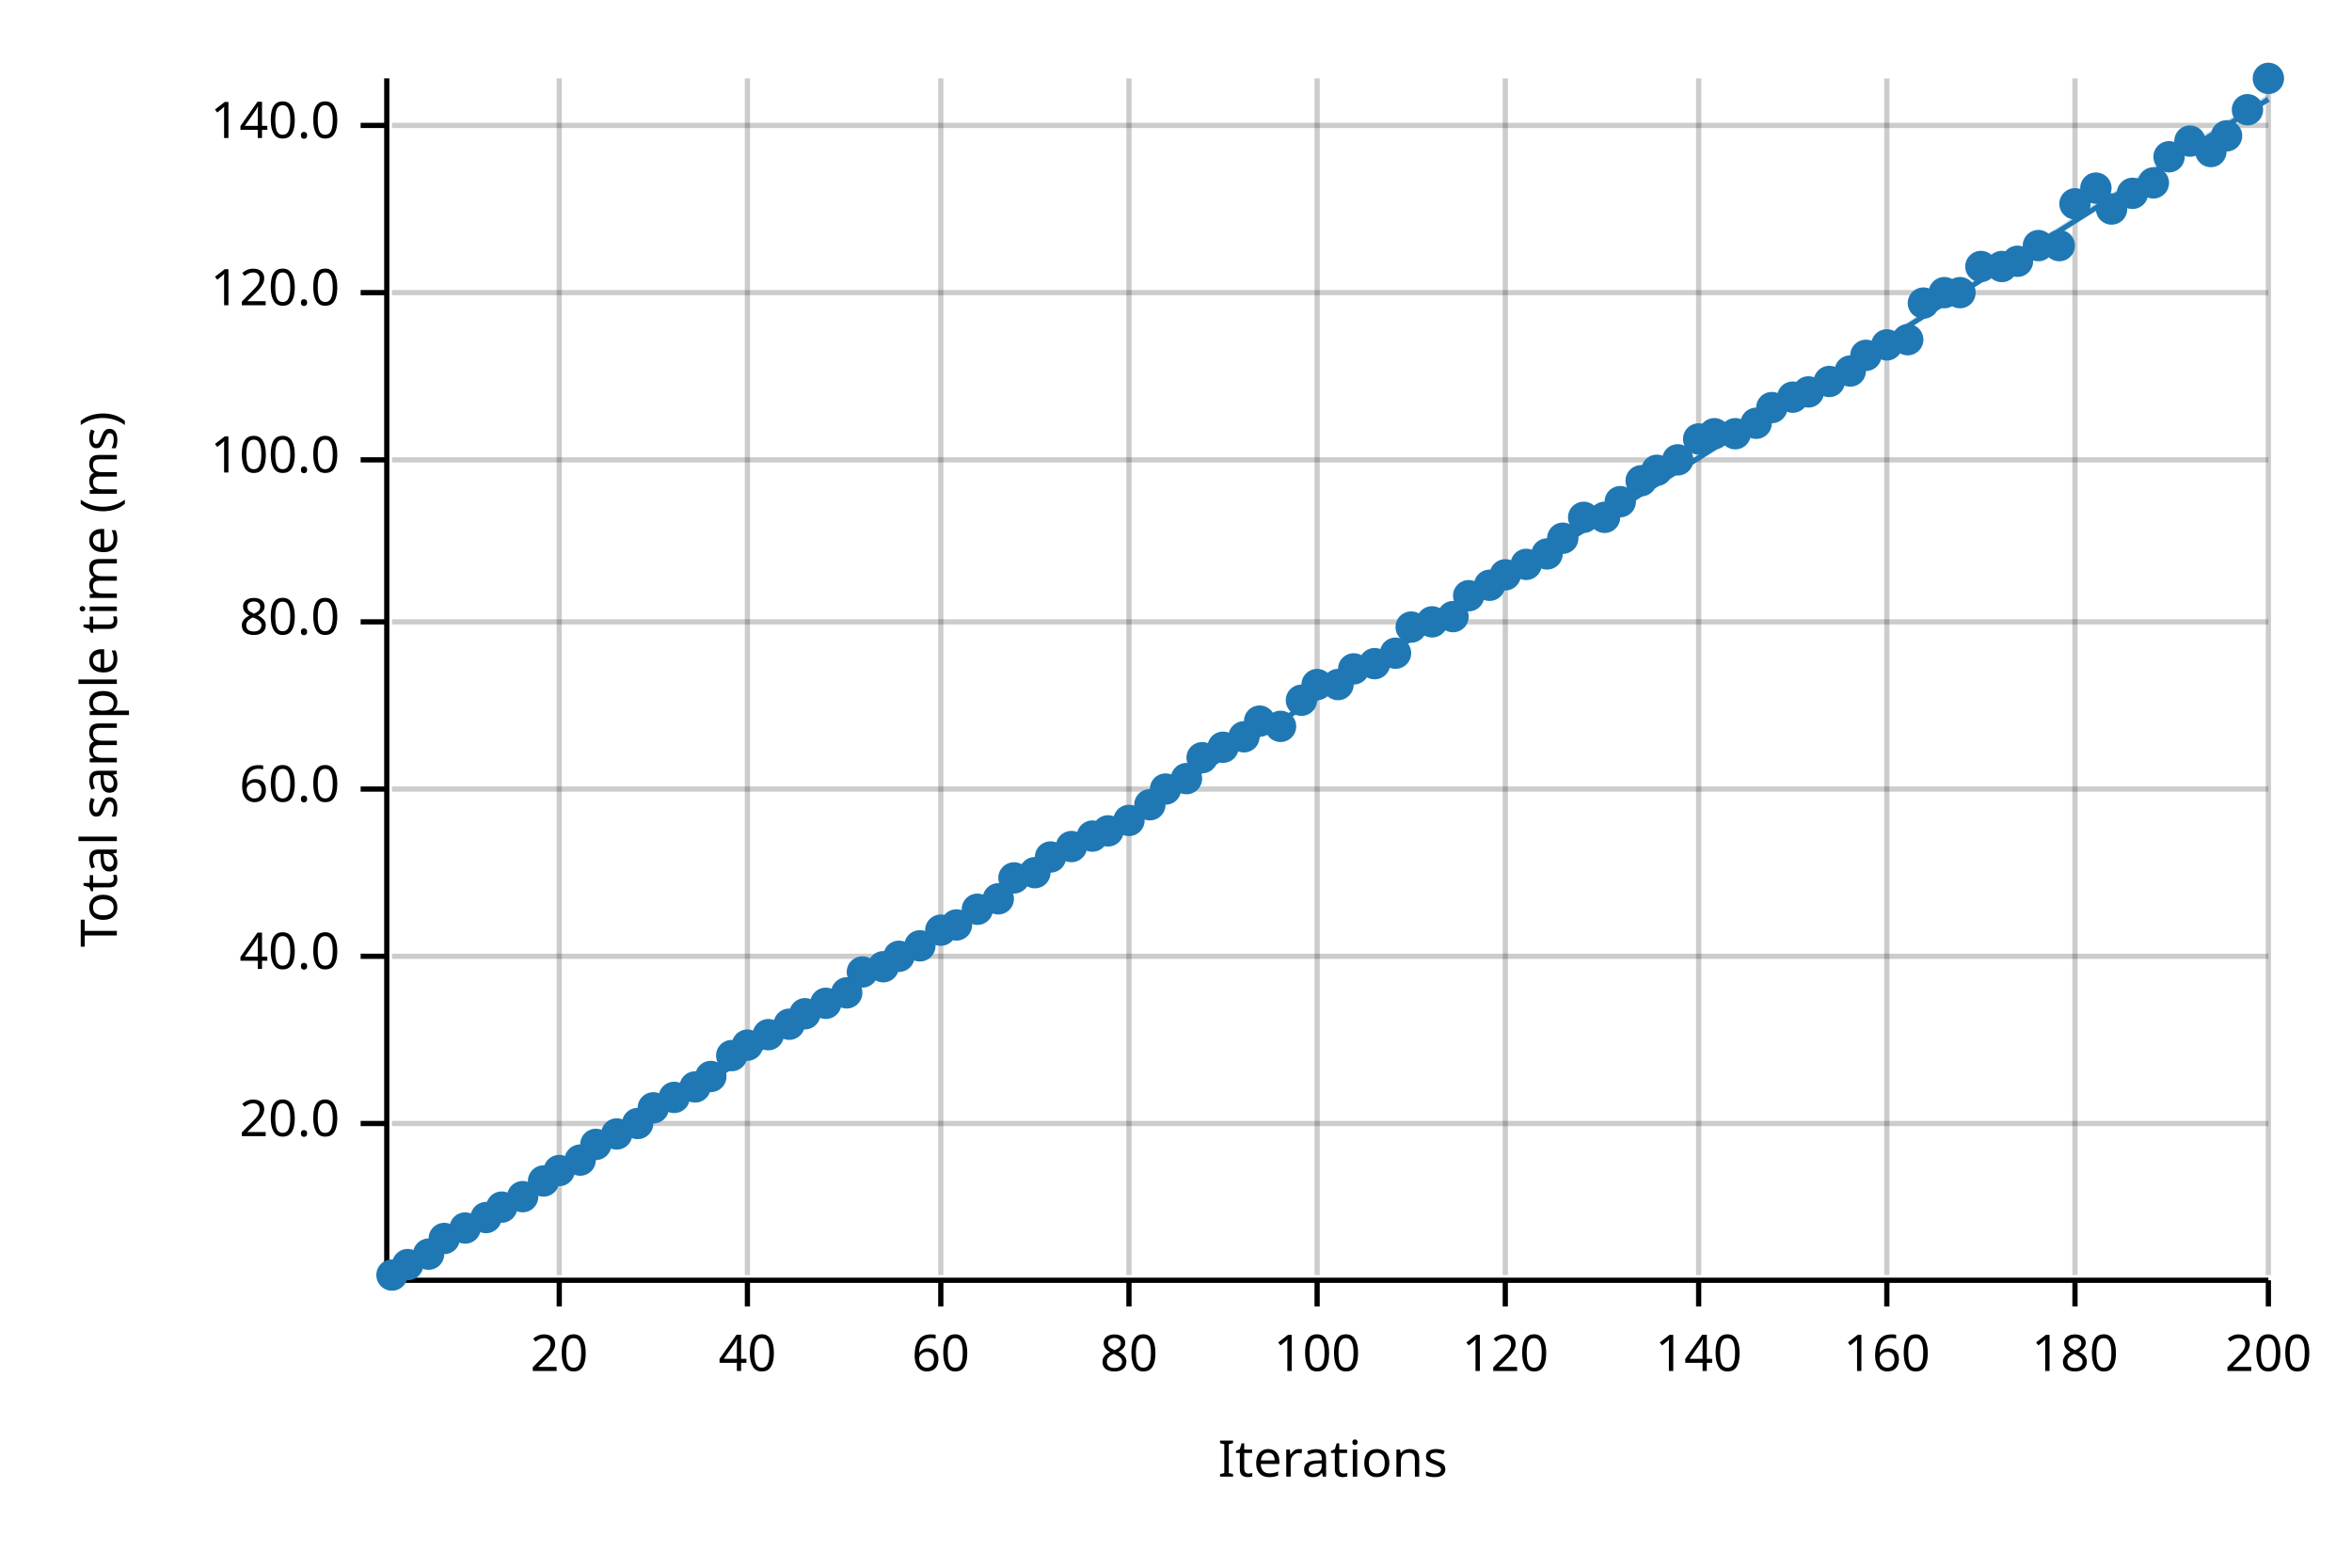
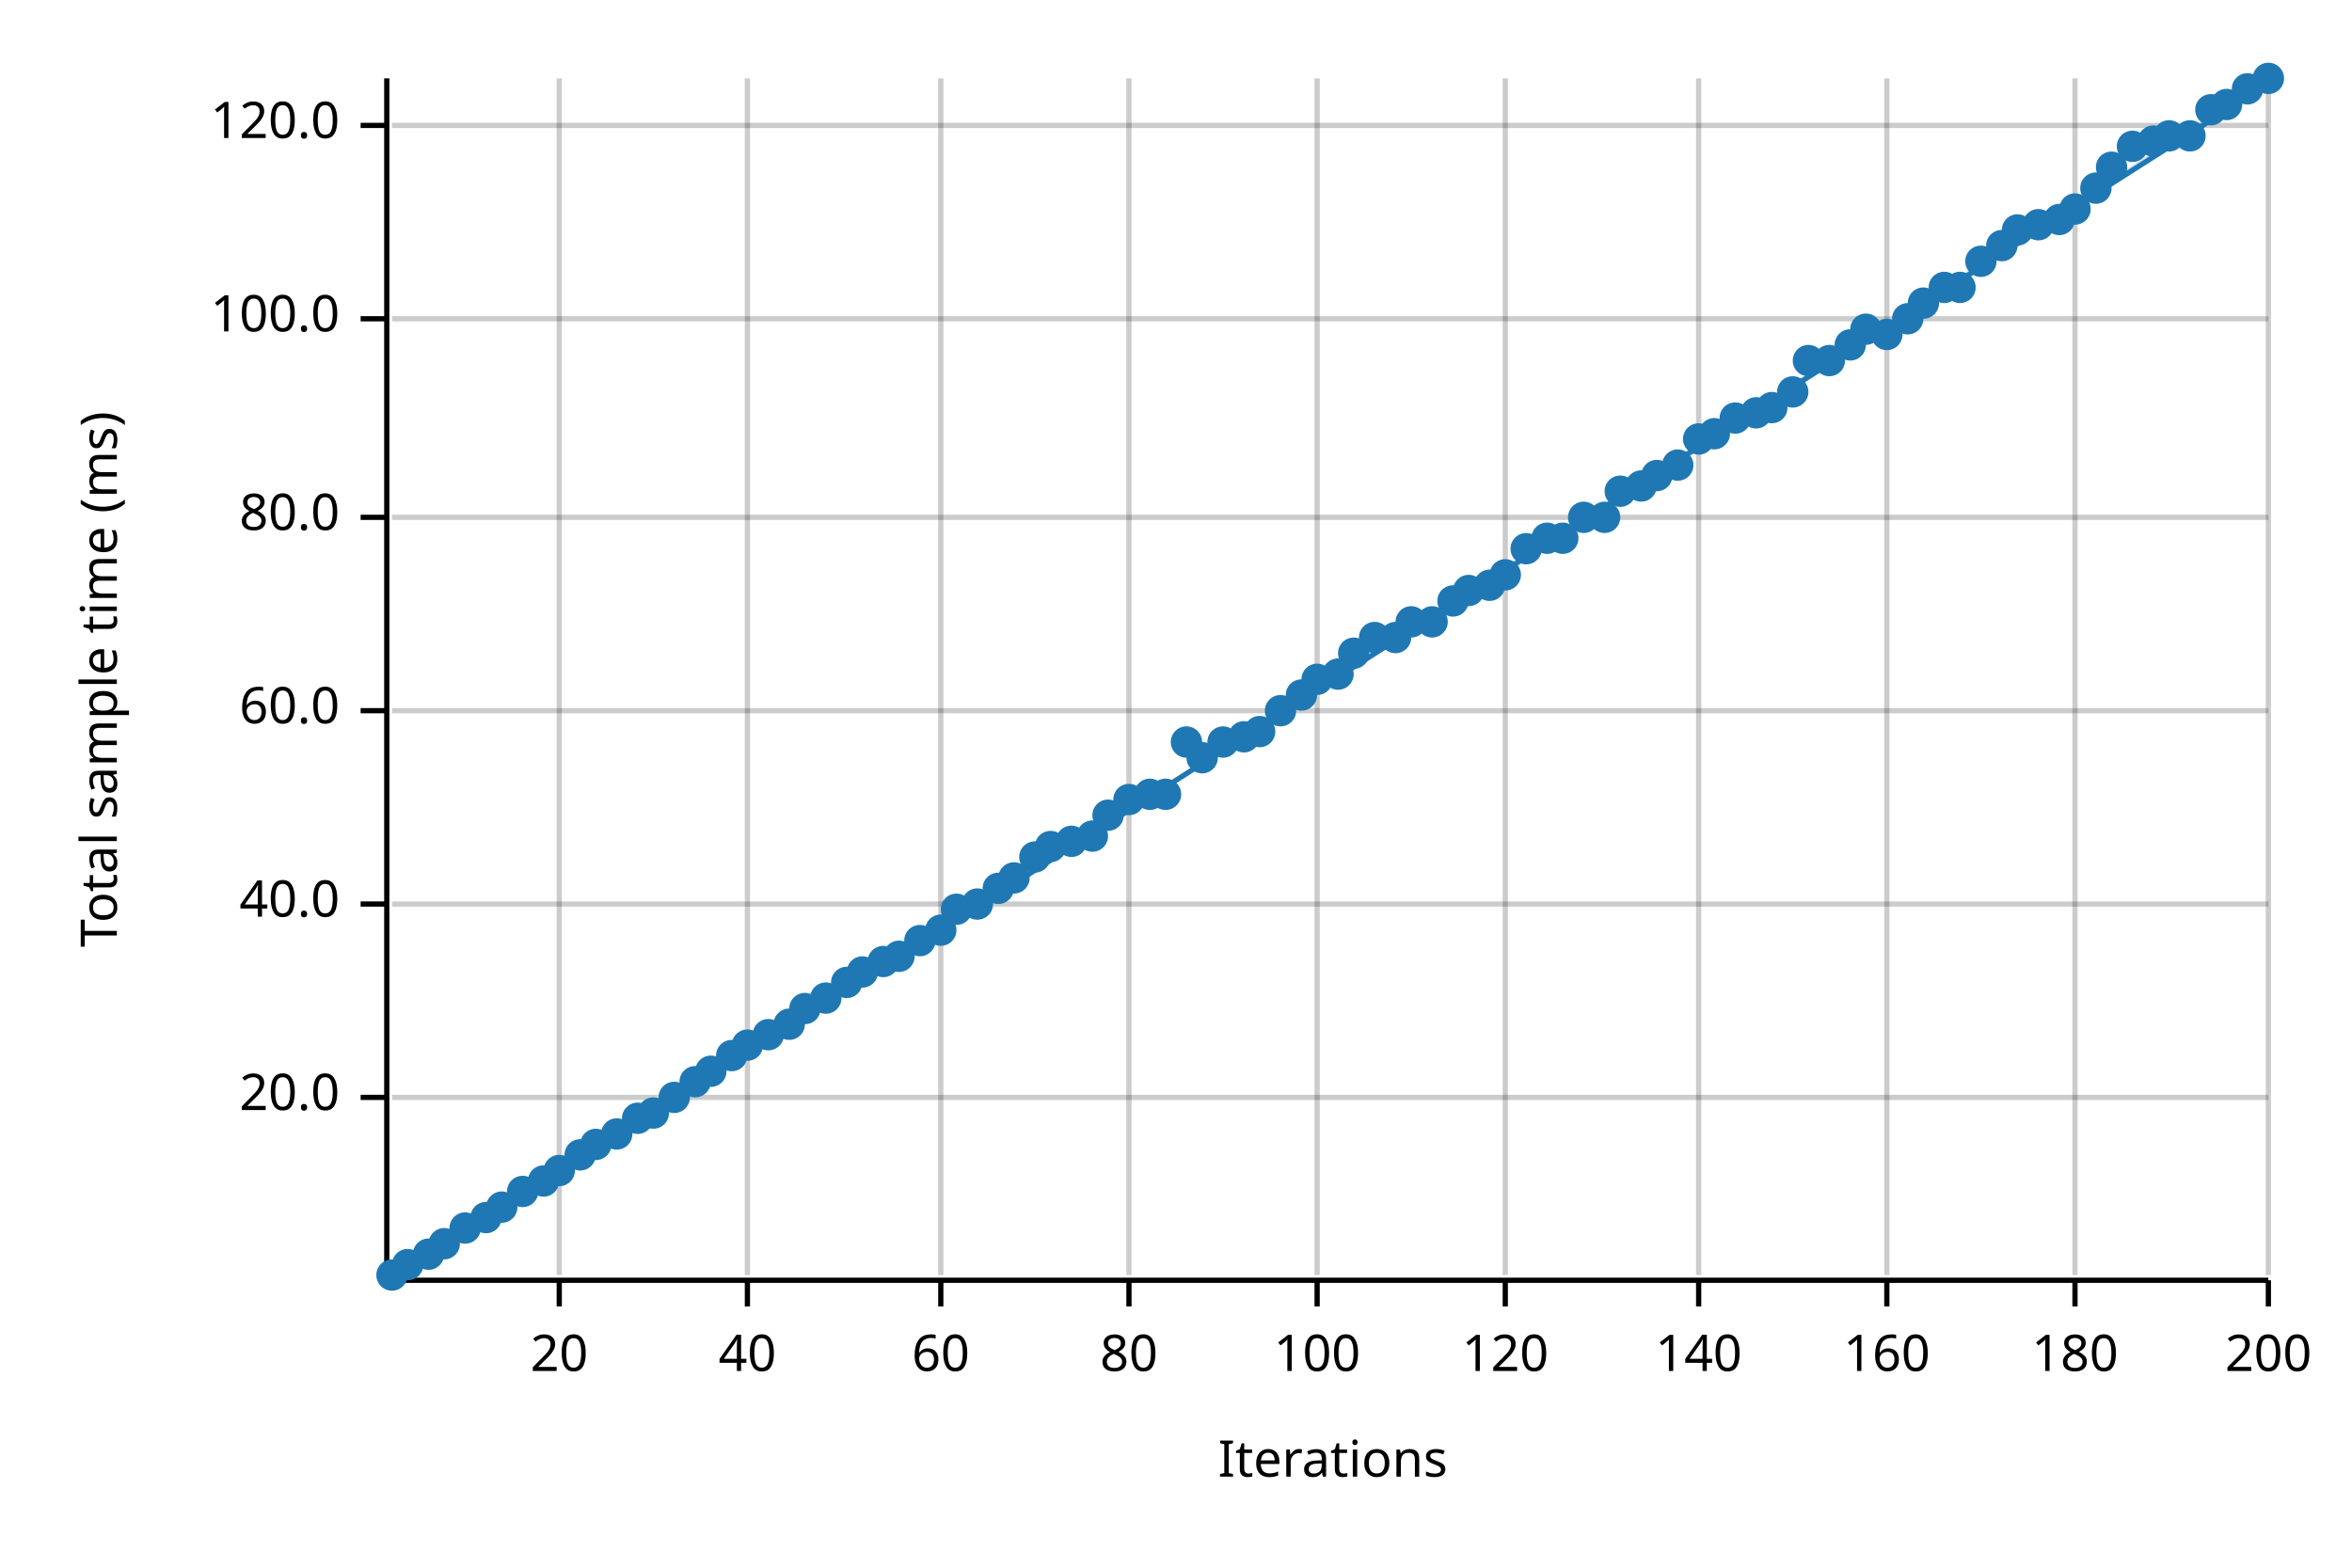
<svg xmlns="http://www.w3.org/2000/svg" width="450" height="300" viewBox="0 0 450 300">
  <text x="15" y="130" dy="0.76em" text-anchor="middle" font-family="sans-serif" font-size="9.677" opacity="1" fill="#000000" transform="rotate(270, 15, 130)">
Total sample time (ms)
</text>
  <text x="255" y="285" dy="-0.5ex" text-anchor="middle" font-family="sans-serif" font-size="9.677" opacity="1" fill="#000000">
Iterations
</text>
  <line opacity="0.2" stroke="#000000" stroke-width="1" x1="107" y1="244" x2="107" y2="15" />
  <line opacity="0.2" stroke="#000000" stroke-width="1" x1="143" y1="244" x2="143" y2="15" />
  <line opacity="0.2" stroke="#000000" stroke-width="1" x1="180" y1="244" x2="180" y2="15" />
  <line opacity="0.2" stroke="#000000" stroke-width="1" x1="216" y1="244" x2="216" y2="15" />
  <line opacity="0.2" stroke="#000000" stroke-width="1" x1="252" y1="244" x2="252" y2="15" />
  <line opacity="0.2" stroke="#000000" stroke-width="1" x1="288" y1="244" x2="288" y2="15" />
  <line opacity="0.2" stroke="#000000" stroke-width="1" x1="325" y1="244" x2="325" y2="15" />
  <line opacity="0.2" stroke="#000000" stroke-width="1" x1="361" y1="244" x2="361" y2="15" />
  <line opacity="0.2" stroke="#000000" stroke-width="1" x1="397" y1="244" x2="397" y2="15" />
  <line opacity="0.2" stroke="#000000" stroke-width="1" x1="434" y1="244" x2="434" y2="15" />
-   <line opacity="0.2" stroke="#000000" stroke-width="1" x1="75" y1="215" x2="434" y2="215" />
-   <line opacity="0.2" stroke="#000000" stroke-width="1" x1="75" y1="183" x2="434" y2="183" />
-   <line opacity="0.2" stroke="#000000" stroke-width="1" x1="75" y1="151" x2="434" y2="151" />
-   <line opacity="0.2" stroke="#000000" stroke-width="1" x1="75" y1="119" x2="434" y2="119" />
-   <line opacity="0.2" stroke="#000000" stroke-width="1" x1="75" y1="88" x2="434" y2="88" />
-   <line opacity="0.2" stroke="#000000" stroke-width="1" x1="75" y1="56" x2="434" y2="56" />
+   <line opacity="0.2" stroke="#000000" stroke-width="1" x1="75" y1="210" x2="434" y2="210" />
+   <line opacity="0.2" stroke="#000000" stroke-width="1" x1="75" y1="173" x2="434" y2="173" />
+   <line opacity="0.2" stroke="#000000" stroke-width="1" x1="75" y1="136" x2="434" y2="136" />
+   <line opacity="0.2" stroke="#000000" stroke-width="1" x1="75" y1="99" x2="434" y2="99" />
+   <line opacity="0.2" stroke="#000000" stroke-width="1" x1="75" y1="61" x2="434" y2="61" />
  <line opacity="0.2" stroke="#000000" stroke-width="1" x1="75" y1="24" x2="434" y2="24" />
  <polyline fill="none" opacity="1" stroke="#000000" stroke-width="1" points="74,15 74,244 " />
-   <text x="65" y="215" dy="0.5ex" text-anchor="end" font-family="sans-serif" font-size="9.677" opacity="1" fill="#000000">
+   <text x="65" y="210" dy="0.5ex" text-anchor="end" font-family="sans-serif" font-size="9.677" opacity="1" fill="#000000">
20.0
</text>
-   <polyline fill="none" opacity="1" stroke="#000000" stroke-width="1" points="69,215 74,215 " />
-   <text x="65" y="183" dy="0.5ex" text-anchor="end" font-family="sans-serif" font-size="9.677" opacity="1" fill="#000000">
+   <polyline fill="none" opacity="1" stroke="#000000" stroke-width="1" points="69,210 74,210 " />
+   <text x="65" y="173" dy="0.5ex" text-anchor="end" font-family="sans-serif" font-size="9.677" opacity="1" fill="#000000">
40.0
</text>
-   <polyline fill="none" opacity="1" stroke="#000000" stroke-width="1" points="69,183 74,183 " />
-   <text x="65" y="151" dy="0.5ex" text-anchor="end" font-family="sans-serif" font-size="9.677" opacity="1" fill="#000000">
+   <polyline fill="none" opacity="1" stroke="#000000" stroke-width="1" points="69,173 74,173 " />
+   <text x="65" y="136" dy="0.5ex" text-anchor="end" font-family="sans-serif" font-size="9.677" opacity="1" fill="#000000">
60.0
</text>
-   <polyline fill="none" opacity="1" stroke="#000000" stroke-width="1" points="69,151 74,151 " />
-   <text x="65" y="119" dy="0.5ex" text-anchor="end" font-family="sans-serif" font-size="9.677" opacity="1" fill="#000000">
+   <polyline fill="none" opacity="1" stroke="#000000" stroke-width="1" points="69,136 74,136 " />
+   <text x="65" y="99" dy="0.5ex" text-anchor="end" font-family="sans-serif" font-size="9.677" opacity="1" fill="#000000">
80.0
</text>
-   <polyline fill="none" opacity="1" stroke="#000000" stroke-width="1" points="69,119 74,119 " />
-   <text x="65" y="88" dy="0.5ex" text-anchor="end" font-family="sans-serif" font-size="9.677" opacity="1" fill="#000000">
+   <polyline fill="none" opacity="1" stroke="#000000" stroke-width="1" points="69,99 74,99 " />
+   <text x="65" y="61" dy="0.5ex" text-anchor="end" font-family="sans-serif" font-size="9.677" opacity="1" fill="#000000">
100.0
</text>
-   <polyline fill="none" opacity="1" stroke="#000000" stroke-width="1" points="69,88 74,88 " />
-   <text x="65" y="56" dy="0.5ex" text-anchor="end" font-family="sans-serif" font-size="9.677" opacity="1" fill="#000000">
+   <polyline fill="none" opacity="1" stroke="#000000" stroke-width="1" points="69,61 74,61 " />
+   <text x="65" y="24" dy="0.5ex" text-anchor="end" font-family="sans-serif" font-size="9.677" opacity="1" fill="#000000">
120.0
- </text>
-   <polyline fill="none" opacity="1" stroke="#000000" stroke-width="1" points="69,56 74,56 " />
-   <text x="65" y="24" dy="0.5ex" text-anchor="end" font-family="sans-serif" font-size="9.677" opacity="1" fill="#000000">
- 140.0
</text>
  <polyline fill="none" opacity="1" stroke="#000000" stroke-width="1" points="69,24 74,24 " />
  <polyline fill="none" opacity="1" stroke="#000000" stroke-width="1" points="75,245 434,245 " />
  <text x="107" y="255" dy="0.76em" text-anchor="middle" font-family="sans-serif" font-size="9.677" opacity="1" fill="#000000">
20
</text>
  <polyline fill="none" opacity="1" stroke="#000000" stroke-width="1" points="107,245 107,250 " />
  <text x="143" y="255" dy="0.76em" text-anchor="middle" font-family="sans-serif" font-size="9.677" opacity="1" fill="#000000">
40
</text>
  <polyline fill="none" opacity="1" stroke="#000000" stroke-width="1" points="143,245 143,250 " />
  <text x="180" y="255" dy="0.76em" text-anchor="middle" font-family="sans-serif" font-size="9.677" opacity="1" fill="#000000">
60
</text>
  <polyline fill="none" opacity="1" stroke="#000000" stroke-width="1" points="180,245 180,250 " />
  <text x="216" y="255" dy="0.76em" text-anchor="middle" font-family="sans-serif" font-size="9.677" opacity="1" fill="#000000">
80
</text>
  <polyline fill="none" opacity="1" stroke="#000000" stroke-width="1" points="216,245 216,250 " />
  <text x="252" y="255" dy="0.76em" text-anchor="middle" font-family="sans-serif" font-size="9.677" opacity="1" fill="#000000">
100
</text>
  <polyline fill="none" opacity="1" stroke="#000000" stroke-width="1" points="252,245 252,250 " />
  <text x="288" y="255" dy="0.76em" text-anchor="middle" font-family="sans-serif" font-size="9.677" opacity="1" fill="#000000">
120
</text>
  <polyline fill="none" opacity="1" stroke="#000000" stroke-width="1" points="288,245 288,250 " />
  <text x="325" y="255" dy="0.76em" text-anchor="middle" font-family="sans-serif" font-size="9.677" opacity="1" fill="#000000">
140
</text>
  <polyline fill="none" opacity="1" stroke="#000000" stroke-width="1" points="325,245 325,250 " />
  <text x="361" y="255" dy="0.76em" text-anchor="middle" font-family="sans-serif" font-size="9.677" opacity="1" fill="#000000">
160
</text>
  <polyline fill="none" opacity="1" stroke="#000000" stroke-width="1" points="361,245 361,250 " />
  <text x="397" y="255" dy="0.76em" text-anchor="middle" font-family="sans-serif" font-size="9.677" opacity="1" fill="#000000">
180
</text>
  <polyline fill="none" opacity="1" stroke="#000000" stroke-width="1" points="397,245 397,250 " />
  <text x="434" y="255" dy="0.76em" text-anchor="middle" font-family="sans-serif" font-size="9.677" opacity="1" fill="#000000">
200
</text>
  <polyline fill="none" opacity="1" stroke="#000000" stroke-width="1" points="434,245 434,250 " />
  <circle cx="75" cy="244" r="3" opacity="1" fill="#1F78B4" stroke="none" stroke-width="1" />
  <circle cx="78" cy="242" r="3" opacity="1" fill="#1F78B4" stroke="none" stroke-width="1" />
  <circle cx="82" cy="240" r="3" opacity="1" fill="#1F78B4" stroke="none" stroke-width="1" />
-   <circle cx="85" cy="237" r="3" opacity="1" fill="#1F78B4" stroke="none" stroke-width="1" />
+   <circle cx="85" cy="238" r="3" opacity="1" fill="#1F78B4" stroke="none" stroke-width="1" />
  <circle cx="89" cy="235" r="3" opacity="1" fill="#1F78B4" stroke="none" stroke-width="1" />
  <circle cx="93" cy="233" r="3" opacity="1" fill="#1F78B4" stroke="none" stroke-width="1" />
  <circle cx="96" cy="231" r="3" opacity="1" fill="#1F78B4" stroke="none" stroke-width="1" />
-   <circle cx="100" cy="229" r="3" opacity="1" fill="#1F78B4" stroke="none" stroke-width="1" />
+   <circle cx="100" cy="228" r="3" opacity="1" fill="#1F78B4" stroke="none" stroke-width="1" />
  <circle cx="104" cy="226" r="3" opacity="1" fill="#1F78B4" stroke="none" stroke-width="1" />
  <circle cx="107" cy="224" r="3" opacity="1" fill="#1F78B4" stroke="none" stroke-width="1" />
-   <circle cx="111" cy="222" r="3" opacity="1" fill="#1F78B4" stroke="none" stroke-width="1" />
+   <circle cx="111" cy="221" r="3" opacity="1" fill="#1F78B4" stroke="none" stroke-width="1" />
  <circle cx="114" cy="219" r="3" opacity="1" fill="#1F78B4" stroke="none" stroke-width="1" />
  <circle cx="118" cy="217" r="3" opacity="1" fill="#1F78B4" stroke="none" stroke-width="1" />
-   <circle cx="122" cy="215" r="3" opacity="1" fill="#1F78B4" stroke="none" stroke-width="1" />
-   <circle cx="125" cy="212" r="3" opacity="1" fill="#1F78B4" stroke="none" stroke-width="1" />
+   <circle cx="122" cy="214" r="3" opacity="1" fill="#1F78B4" stroke="none" stroke-width="1" />
+   <circle cx="125" cy="213" r="3" opacity="1" fill="#1F78B4" stroke="none" stroke-width="1" />
  <circle cx="129" cy="210" r="3" opacity="1" fill="#1F78B4" stroke="none" stroke-width="1" />
-   <circle cx="133" cy="208" r="3" opacity="1" fill="#1F78B4" stroke="none" stroke-width="1" />
-   <circle cx="136" cy="206" r="3" opacity="1" fill="#1F78B4" stroke="none" stroke-width="1" />
+   <circle cx="133" cy="207" r="3" opacity="1" fill="#1F78B4" stroke="none" stroke-width="1" />
+   <circle cx="136" cy="205" r="3" opacity="1" fill="#1F78B4" stroke="none" stroke-width="1" />
  <circle cx="140" cy="202" r="3" opacity="1" fill="#1F78B4" stroke="none" stroke-width="1" />
  <circle cx="143" cy="200" r="3" opacity="1" fill="#1F78B4" stroke="none" stroke-width="1" />
  <circle cx="147" cy="198" r="3" opacity="1" fill="#1F78B4" stroke="none" stroke-width="1" />
  <circle cx="151" cy="196" r="3" opacity="1" fill="#1F78B4" stroke="none" stroke-width="1" />
-   <circle cx="154" cy="194" r="3" opacity="1" fill="#1F78B4" stroke="none" stroke-width="1" />
-   <circle cx="158" cy="192" r="3" opacity="1" fill="#1F78B4" stroke="none" stroke-width="1" />
-   <circle cx="162" cy="190" r="3" opacity="1" fill="#1F78B4" stroke="none" stroke-width="1" />
+   <circle cx="154" cy="193" r="3" opacity="1" fill="#1F78B4" stroke="none" stroke-width="1" />
+   <circle cx="158" cy="191" r="3" opacity="1" fill="#1F78B4" stroke="none" stroke-width="1" />
+   <circle cx="162" cy="188" r="3" opacity="1" fill="#1F78B4" stroke="none" stroke-width="1" />
  <circle cx="165" cy="186" r="3" opacity="1" fill="#1F78B4" stroke="none" stroke-width="1" />
-   <circle cx="169" cy="185" r="3" opacity="1" fill="#1F78B4" stroke="none" stroke-width="1" />
+   <circle cx="169" cy="184" r="3" opacity="1" fill="#1F78B4" stroke="none" stroke-width="1" />
  <circle cx="172" cy="183" r="3" opacity="1" fill="#1F78B4" stroke="none" stroke-width="1" />
-   <circle cx="176" cy="181" r="3" opacity="1" fill="#1F78B4" stroke="none" stroke-width="1" />
+   <circle cx="176" cy="180" r="3" opacity="1" fill="#1F78B4" stroke="none" stroke-width="1" />
  <circle cx="180" cy="178" r="3" opacity="1" fill="#1F78B4" stroke="none" stroke-width="1" />
-   <circle cx="183" cy="177" r="3" opacity="1" fill="#1F78B4" stroke="none" stroke-width="1" />
-   <circle cx="187" cy="174" r="3" opacity="1" fill="#1F78B4" stroke="none" stroke-width="1" />
-   <circle cx="191" cy="172" r="3" opacity="1" fill="#1F78B4" stroke="none" stroke-width="1" />
+   <circle cx="183" cy="174" r="3" opacity="1" fill="#1F78B4" stroke="none" stroke-width="1" />
+   <circle cx="187" cy="173" r="3" opacity="1" fill="#1F78B4" stroke="none" stroke-width="1" />
+   <circle cx="191" cy="170" r="3" opacity="1" fill="#1F78B4" stroke="none" stroke-width="1" />
  <circle cx="194" cy="168" r="3" opacity="1" fill="#1F78B4" stroke="none" stroke-width="1" />
-   <circle cx="198" cy="167" r="3" opacity="1" fill="#1F78B4" stroke="none" stroke-width="1" />
-   <circle cx="201" cy="164" r="3" opacity="1" fill="#1F78B4" stroke="none" stroke-width="1" />
-   <circle cx="205" cy="162" r="3" opacity="1" fill="#1F78B4" stroke="none" stroke-width="1" />
+   <circle cx="198" cy="164" r="3" opacity="1" fill="#1F78B4" stroke="none" stroke-width="1" />
+   <circle cx="201" cy="162" r="3" opacity="1" fill="#1F78B4" stroke="none" stroke-width="1" />
+   <circle cx="205" cy="161" r="3" opacity="1" fill="#1F78B4" stroke="none" stroke-width="1" />
  <circle cx="209" cy="160" r="3" opacity="1" fill="#1F78B4" stroke="none" stroke-width="1" />
-   <circle cx="212" cy="159" r="3" opacity="1" fill="#1F78B4" stroke="none" stroke-width="1" />
-   <circle cx="216" cy="157" r="3" opacity="1" fill="#1F78B4" stroke="none" stroke-width="1" />
-   <circle cx="220" cy="154" r="3" opacity="1" fill="#1F78B4" stroke="none" stroke-width="1" />
-   <circle cx="223" cy="151" r="3" opacity="1" fill="#1F78B4" stroke="none" stroke-width="1" />
-   <circle cx="227" cy="149" r="3" opacity="1" fill="#1F78B4" stroke="none" stroke-width="1" />
+   <circle cx="212" cy="156" r="3" opacity="1" fill="#1F78B4" stroke="none" stroke-width="1" />
+   <circle cx="216" cy="153" r="3" opacity="1" fill="#1F78B4" stroke="none" stroke-width="1" />
+   <circle cx="220" cy="152" r="3" opacity="1" fill="#1F78B4" stroke="none" stroke-width="1" />
+   <circle cx="223" cy="152" r="3" opacity="1" fill="#1F78B4" stroke="none" stroke-width="1" />
+   <circle cx="227" cy="142" r="3" opacity="1" fill="#1F78B4" stroke="none" stroke-width="1" />
  <circle cx="230" cy="145" r="3" opacity="1" fill="#1F78B4" stroke="none" stroke-width="1" />
-   <circle cx="234" cy="143" r="3" opacity="1" fill="#1F78B4" stroke="none" stroke-width="1" />
+   <circle cx="234" cy="142" r="3" opacity="1" fill="#1F78B4" stroke="none" stroke-width="1" />
  <circle cx="238" cy="141" r="3" opacity="1" fill="#1F78B4" stroke="none" stroke-width="1" />
-   <circle cx="241" cy="138" r="3" opacity="1" fill="#1F78B4" stroke="none" stroke-width="1" />
-   <circle cx="245" cy="139" r="3" opacity="1" fill="#1F78B4" stroke="none" stroke-width="1" />
-   <circle cx="249" cy="134" r="3" opacity="1" fill="#1F78B4" stroke="none" stroke-width="1" />
-   <circle cx="252" cy="131" r="3" opacity="1" fill="#1F78B4" stroke="none" stroke-width="1" />
-   <circle cx="256" cy="131" r="3" opacity="1" fill="#1F78B4" stroke="none" stroke-width="1" />
-   <circle cx="259" cy="128" r="3" opacity="1" fill="#1F78B4" stroke="none" stroke-width="1" />
-   <circle cx="263" cy="127" r="3" opacity="1" fill="#1F78B4" stroke="none" stroke-width="1" />
-   <circle cx="267" cy="125" r="3" opacity="1" fill="#1F78B4" stroke="none" stroke-width="1" />
-   <circle cx="270" cy="120" r="3" opacity="1" fill="#1F78B4" stroke="none" stroke-width="1" />
+   <circle cx="241" cy="140" r="3" opacity="1" fill="#1F78B4" stroke="none" stroke-width="1" />
+   <circle cx="245" cy="136" r="3" opacity="1" fill="#1F78B4" stroke="none" stroke-width="1" />
+   <circle cx="249" cy="133" r="3" opacity="1" fill="#1F78B4" stroke="none" stroke-width="1" />
+   <circle cx="252" cy="130" r="3" opacity="1" fill="#1F78B4" stroke="none" stroke-width="1" />
+   <circle cx="256" cy="129" r="3" opacity="1" fill="#1F78B4" stroke="none" stroke-width="1" />
+   <circle cx="259" cy="125" r="3" opacity="1" fill="#1F78B4" stroke="none" stroke-width="1" />
+   <circle cx="263" cy="122" r="3" opacity="1" fill="#1F78B4" stroke="none" stroke-width="1" />
+   <circle cx="267" cy="122" r="3" opacity="1" fill="#1F78B4" stroke="none" stroke-width="1" />
+   <circle cx="270" cy="119" r="3" opacity="1" fill="#1F78B4" stroke="none" stroke-width="1" />
  <circle cx="274" cy="119" r="3" opacity="1" fill="#1F78B4" stroke="none" stroke-width="1" />
-   <circle cx="278" cy="118" r="3" opacity="1" fill="#1F78B4" stroke="none" stroke-width="1" />
-   <circle cx="281" cy="114" r="3" opacity="1" fill="#1F78B4" stroke="none" stroke-width="1" />
+   <circle cx="278" cy="115" r="3" opacity="1" fill="#1F78B4" stroke="none" stroke-width="1" />
+   <circle cx="281" cy="113" r="3" opacity="1" fill="#1F78B4" stroke="none" stroke-width="1" />
  <circle cx="285" cy="112" r="3" opacity="1" fill="#1F78B4" stroke="none" stroke-width="1" />
  <circle cx="288" cy="110" r="3" opacity="1" fill="#1F78B4" stroke="none" stroke-width="1" />
-   <circle cx="292" cy="108" r="3" opacity="1" fill="#1F78B4" stroke="none" stroke-width="1" />
-   <circle cx="296" cy="106" r="3" opacity="1" fill="#1F78B4" stroke="none" stroke-width="1" />
+   <circle cx="292" cy="105" r="3" opacity="1" fill="#1F78B4" stroke="none" stroke-width="1" />
+   <circle cx="296" cy="103" r="3" opacity="1" fill="#1F78B4" stroke="none" stroke-width="1" />
  <circle cx="299" cy="103" r="3" opacity="1" fill="#1F78B4" stroke="none" stroke-width="1" />
  <circle cx="303" cy="99" r="3" opacity="1" fill="#1F78B4" stroke="none" stroke-width="1" />
  <circle cx="307" cy="99" r="3" opacity="1" fill="#1F78B4" stroke="none" stroke-width="1" />
-   <circle cx="310" cy="96" r="3" opacity="1" fill="#1F78B4" stroke="none" stroke-width="1" />
-   <circle cx="314" cy="92" r="3" opacity="1" fill="#1F78B4" stroke="none" stroke-width="1" />
-   <circle cx="317" cy="90" r="3" opacity="1" fill="#1F78B4" stroke="none" stroke-width="1" />
-   <circle cx="321" cy="88" r="3" opacity="1" fill="#1F78B4" stroke="none" stroke-width="1" />
+   <circle cx="310" cy="94" r="3" opacity="1" fill="#1F78B4" stroke="none" stroke-width="1" />
+   <circle cx="314" cy="93" r="3" opacity="1" fill="#1F78B4" stroke="none" stroke-width="1" />
+   <circle cx="317" cy="91" r="3" opacity="1" fill="#1F78B4" stroke="none" stroke-width="1" />
+   <circle cx="321" cy="89" r="3" opacity="1" fill="#1F78B4" stroke="none" stroke-width="1" />
  <circle cx="325" cy="84" r="3" opacity="1" fill="#1F78B4" stroke="none" stroke-width="1" />
  <circle cx="328" cy="83" r="3" opacity="1" fill="#1F78B4" stroke="none" stroke-width="1" />
-   <circle cx="332" cy="83" r="3" opacity="1" fill="#1F78B4" stroke="none" stroke-width="1" />
-   <circle cx="336" cy="81" r="3" opacity="1" fill="#1F78B4" stroke="none" stroke-width="1" />
+   <circle cx="332" cy="80" r="3" opacity="1" fill="#1F78B4" stroke="none" stroke-width="1" />
+   <circle cx="336" cy="79" r="3" opacity="1" fill="#1F78B4" stroke="none" stroke-width="1" />
  <circle cx="339" cy="78" r="3" opacity="1" fill="#1F78B4" stroke="none" stroke-width="1" />
-   <circle cx="343" cy="76" r="3" opacity="1" fill="#1F78B4" stroke="none" stroke-width="1" />
-   <circle cx="346" cy="75" r="3" opacity="1" fill="#1F78B4" stroke="none" stroke-width="1" />
-   <circle cx="350" cy="73" r="3" opacity="1" fill="#1F78B4" stroke="none" stroke-width="1" />
-   <circle cx="354" cy="71" r="3" opacity="1" fill="#1F78B4" stroke="none" stroke-width="1" />
-   <circle cx="357" cy="68" r="3" opacity="1" fill="#1F78B4" stroke="none" stroke-width="1" />
-   <circle cx="361" cy="66" r="3" opacity="1" fill="#1F78B4" stroke="none" stroke-width="1" />
-   <circle cx="365" cy="65" r="3" opacity="1" fill="#1F78B4" stroke="none" stroke-width="1" />
+   <circle cx="343" cy="75" r="3" opacity="1" fill="#1F78B4" stroke="none" stroke-width="1" />
+   <circle cx="346" cy="69" r="3" opacity="1" fill="#1F78B4" stroke="none" stroke-width="1" />
+   <circle cx="350" cy="69" r="3" opacity="1" fill="#1F78B4" stroke="none" stroke-width="1" />
+   <circle cx="354" cy="66" r="3" opacity="1" fill="#1F78B4" stroke="none" stroke-width="1" />
+   <circle cx="357" cy="63" r="3" opacity="1" fill="#1F78B4" stroke="none" stroke-width="1" />
+   <circle cx="361" cy="64" r="3" opacity="1" fill="#1F78B4" stroke="none" stroke-width="1" />
+   <circle cx="365" cy="61" r="3" opacity="1" fill="#1F78B4" stroke="none" stroke-width="1" />
  <circle cx="368" cy="58" r="3" opacity="1" fill="#1F78B4" stroke="none" stroke-width="1" />
-   <circle cx="372" cy="56" r="3" opacity="1" fill="#1F78B4" stroke="none" stroke-width="1" />
-   <circle cx="375" cy="56" r="3" opacity="1" fill="#1F78B4" stroke="none" stroke-width="1" />
-   <circle cx="379" cy="51" r="3" opacity="1" fill="#1F78B4" stroke="none" stroke-width="1" />
-   <circle cx="383" cy="51" r="3" opacity="1" fill="#1F78B4" stroke="none" stroke-width="1" />
-   <circle cx="386" cy="50" r="3" opacity="1" fill="#1F78B4" stroke="none" stroke-width="1" />
-   <circle cx="390" cy="47" r="3" opacity="1" fill="#1F78B4" stroke="none" stroke-width="1" />
-   <circle cx="394" cy="47" r="3" opacity="1" fill="#1F78B4" stroke="none" stroke-width="1" />
-   <circle cx="397" cy="39" r="3" opacity="1" fill="#1F78B4" stroke="none" stroke-width="1" />
+   <circle cx="372" cy="55" r="3" opacity="1" fill="#1F78B4" stroke="none" stroke-width="1" />
+   <circle cx="375" cy="55" r="3" opacity="1" fill="#1F78B4" stroke="none" stroke-width="1" />
+   <circle cx="379" cy="50" r="3" opacity="1" fill="#1F78B4" stroke="none" stroke-width="1" />
+   <circle cx="383" cy="47" r="3" opacity="1" fill="#1F78B4" stroke="none" stroke-width="1" />
+   <circle cx="386" cy="44" r="3" opacity="1" fill="#1F78B4" stroke="none" stroke-width="1" />
+   <circle cx="390" cy="43" r="3" opacity="1" fill="#1F78B4" stroke="none" stroke-width="1" />
+   <circle cx="394" cy="42" r="3" opacity="1" fill="#1F78B4" stroke="none" stroke-width="1" />
+   <circle cx="397" cy="40" r="3" opacity="1" fill="#1F78B4" stroke="none" stroke-width="1" />
  <circle cx="401" cy="36" r="3" opacity="1" fill="#1F78B4" stroke="none" stroke-width="1" />
-   <circle cx="404" cy="40" r="3" opacity="1" fill="#1F78B4" stroke="none" stroke-width="1" />
-   <circle cx="408" cy="37" r="3" opacity="1" fill="#1F78B4" stroke="none" stroke-width="1" />
-   <circle cx="412" cy="35" r="3" opacity="1" fill="#1F78B4" stroke="none" stroke-width="1" />
-   <circle cx="415" cy="30" r="3" opacity="1" fill="#1F78B4" stroke="none" stroke-width="1" />
-   <circle cx="419" cy="27" r="3" opacity="1" fill="#1F78B4" stroke="none" stroke-width="1" />
-   <circle cx="423" cy="29" r="3" opacity="1" fill="#1F78B4" stroke="none" stroke-width="1" />
-   <circle cx="426" cy="26" r="3" opacity="1" fill="#1F78B4" stroke="none" stroke-width="1" />
-   <circle cx="430" cy="21" r="3" opacity="1" fill="#1F78B4" stroke="none" stroke-width="1" />
+   <circle cx="404" cy="32" r="3" opacity="1" fill="#1F78B4" stroke="none" stroke-width="1" />
+   <circle cx="408" cy="28" r="3" opacity="1" fill="#1F78B4" stroke="none" stroke-width="1" />
+   <circle cx="412" cy="27" r="3" opacity="1" fill="#1F78B4" stroke="none" stroke-width="1" />
+   <circle cx="415" cy="26" r="3" opacity="1" fill="#1F78B4" stroke="none" stroke-width="1" />
+   <circle cx="419" cy="26" r="3" opacity="1" fill="#1F78B4" stroke="none" stroke-width="1" />
+   <circle cx="423" cy="21" r="3" opacity="1" fill="#1F78B4" stroke="none" stroke-width="1" />
+   <circle cx="426" cy="20" r="3" opacity="1" fill="#1F78B4" stroke="none" stroke-width="1" />
+   <circle cx="430" cy="17" r="3" opacity="1" fill="#1F78B4" stroke="none" stroke-width="1" />
  <circle cx="434" cy="15" r="3" opacity="1" fill="#1F78B4" stroke="none" stroke-width="1" />
-   <polyline fill="none" opacity="1" stroke="#1F78B4" stroke-width="1" points="75,245 434,19 " />
-   <polygon opacity="0.25" fill="#1F78B4" points="75,245 434,19 434,18 " />
+   <polyline fill="none" opacity="1" stroke="#1F78B4" stroke-width="1" points="75,245 434,16 " />
+   <polygon opacity="0.25" fill="#1F78B4" points="75,245 434,16 434,15 " />
</svg>
